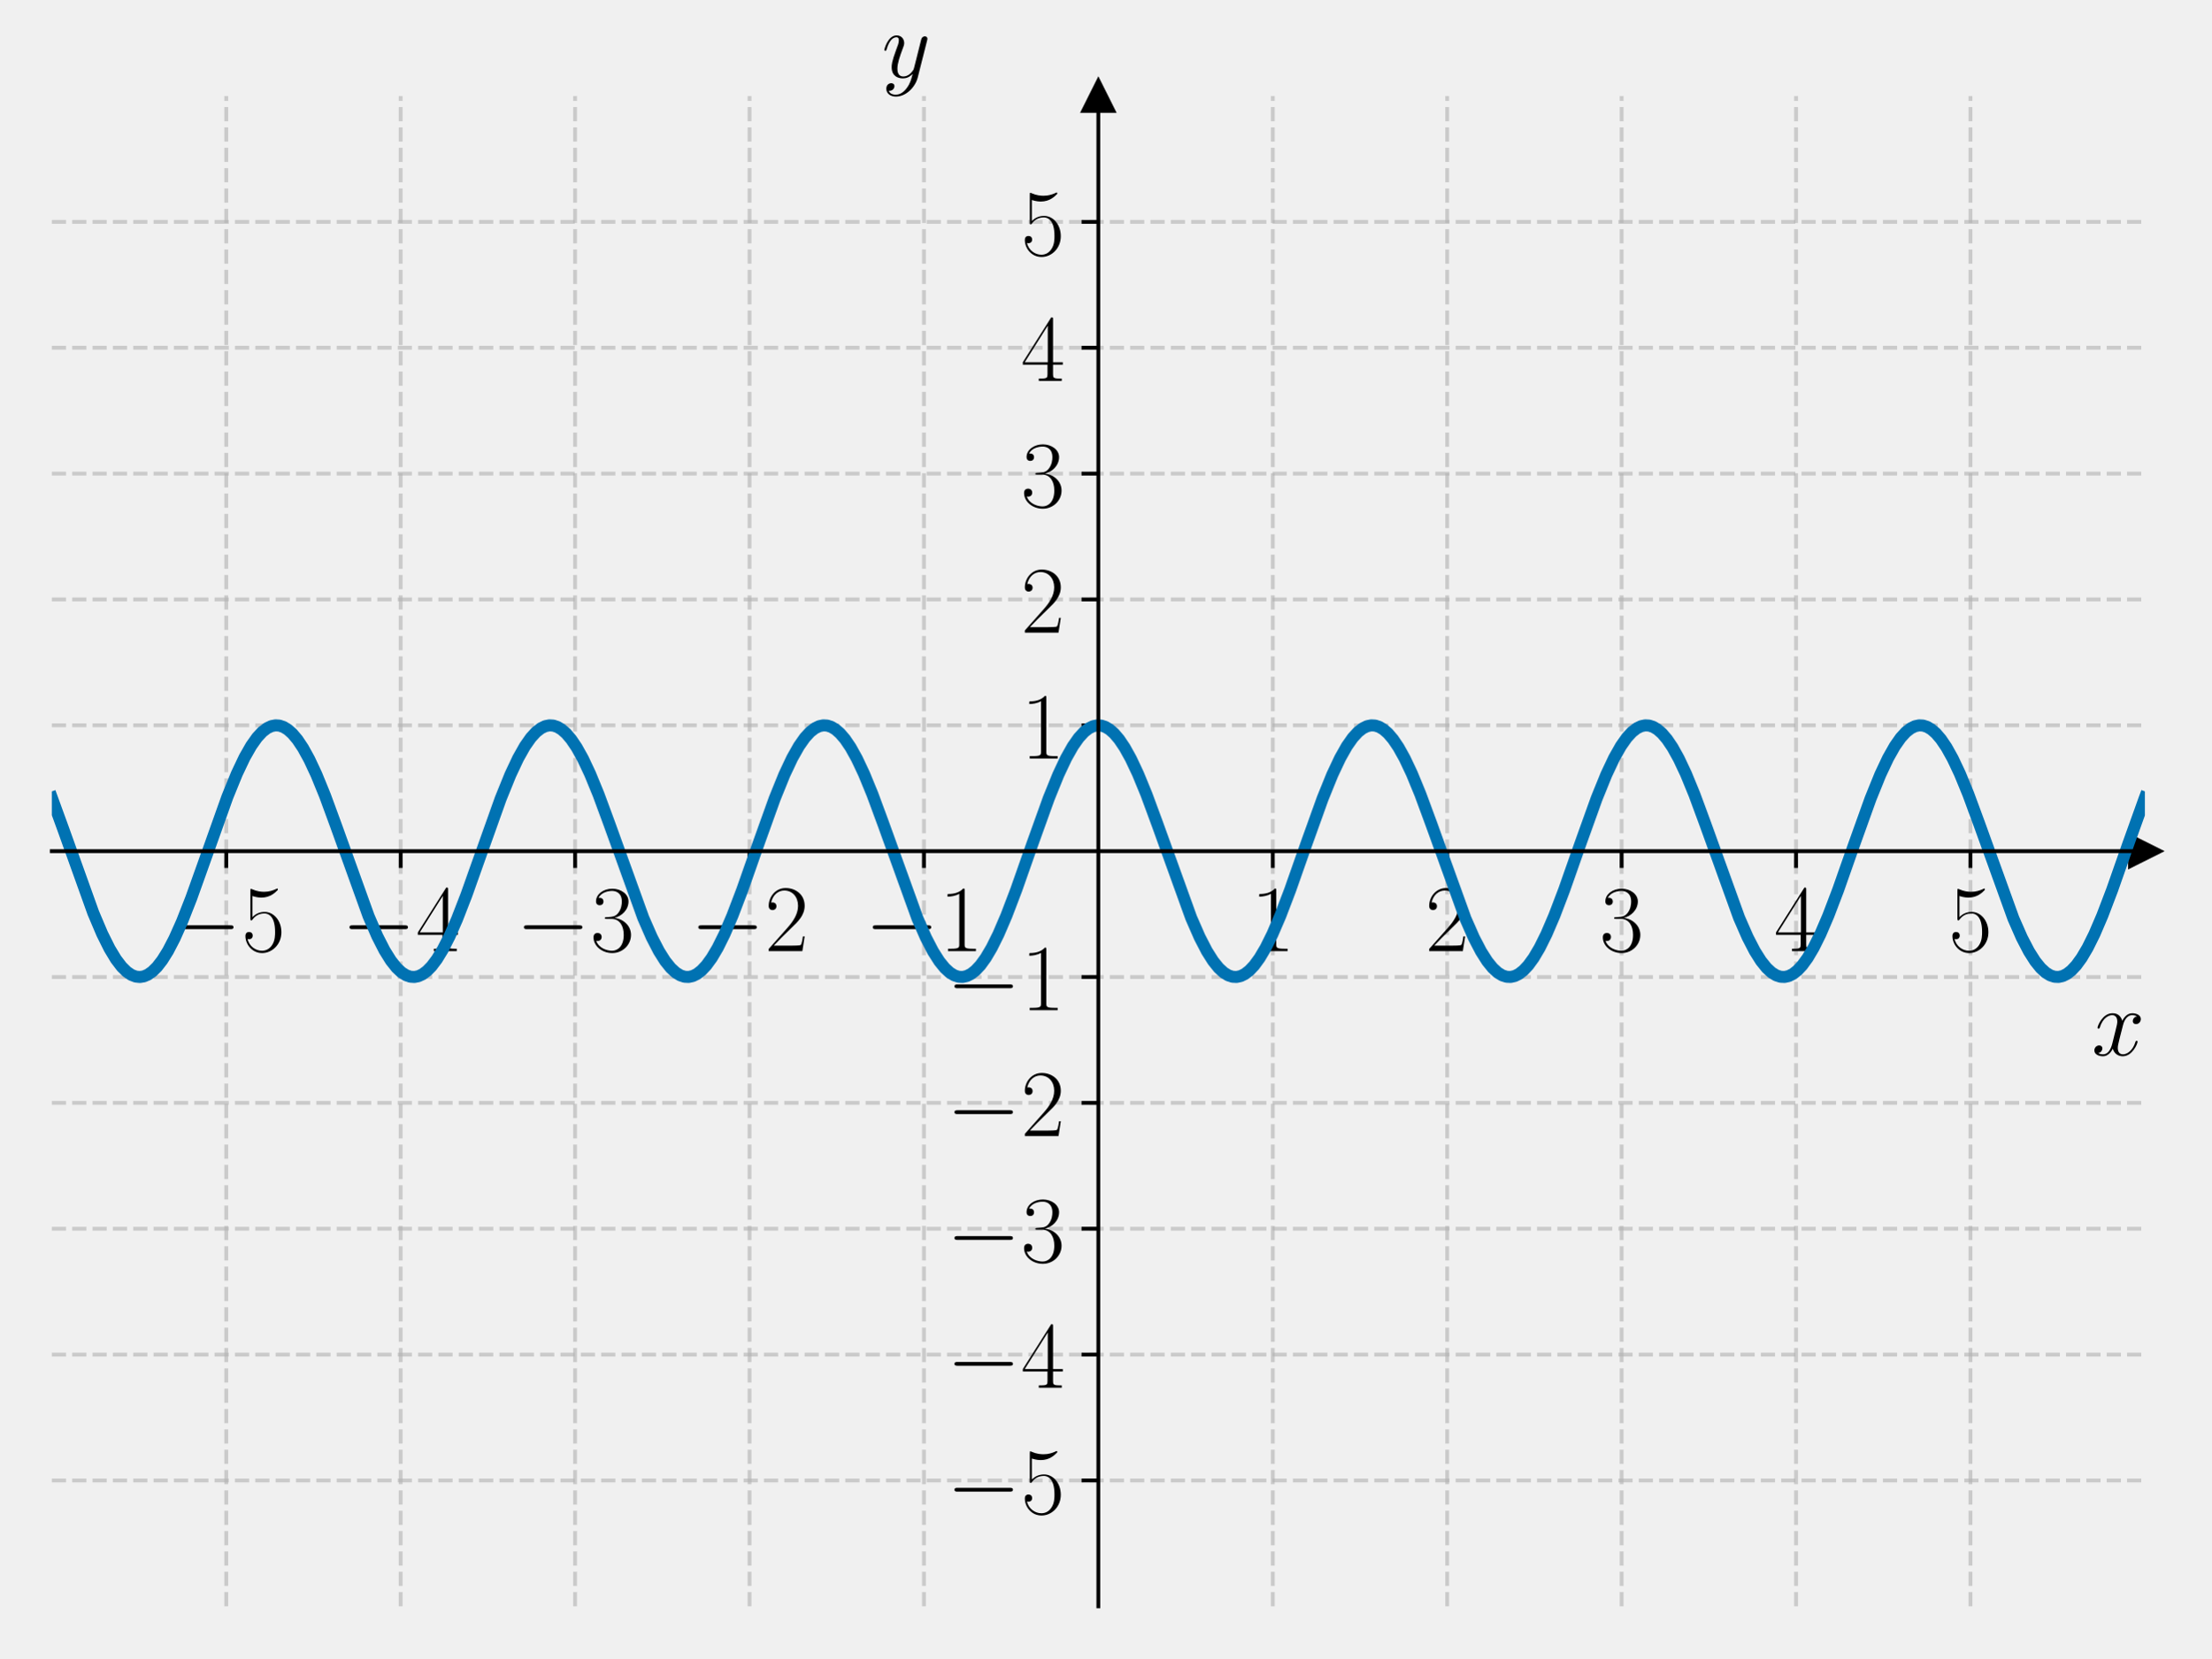
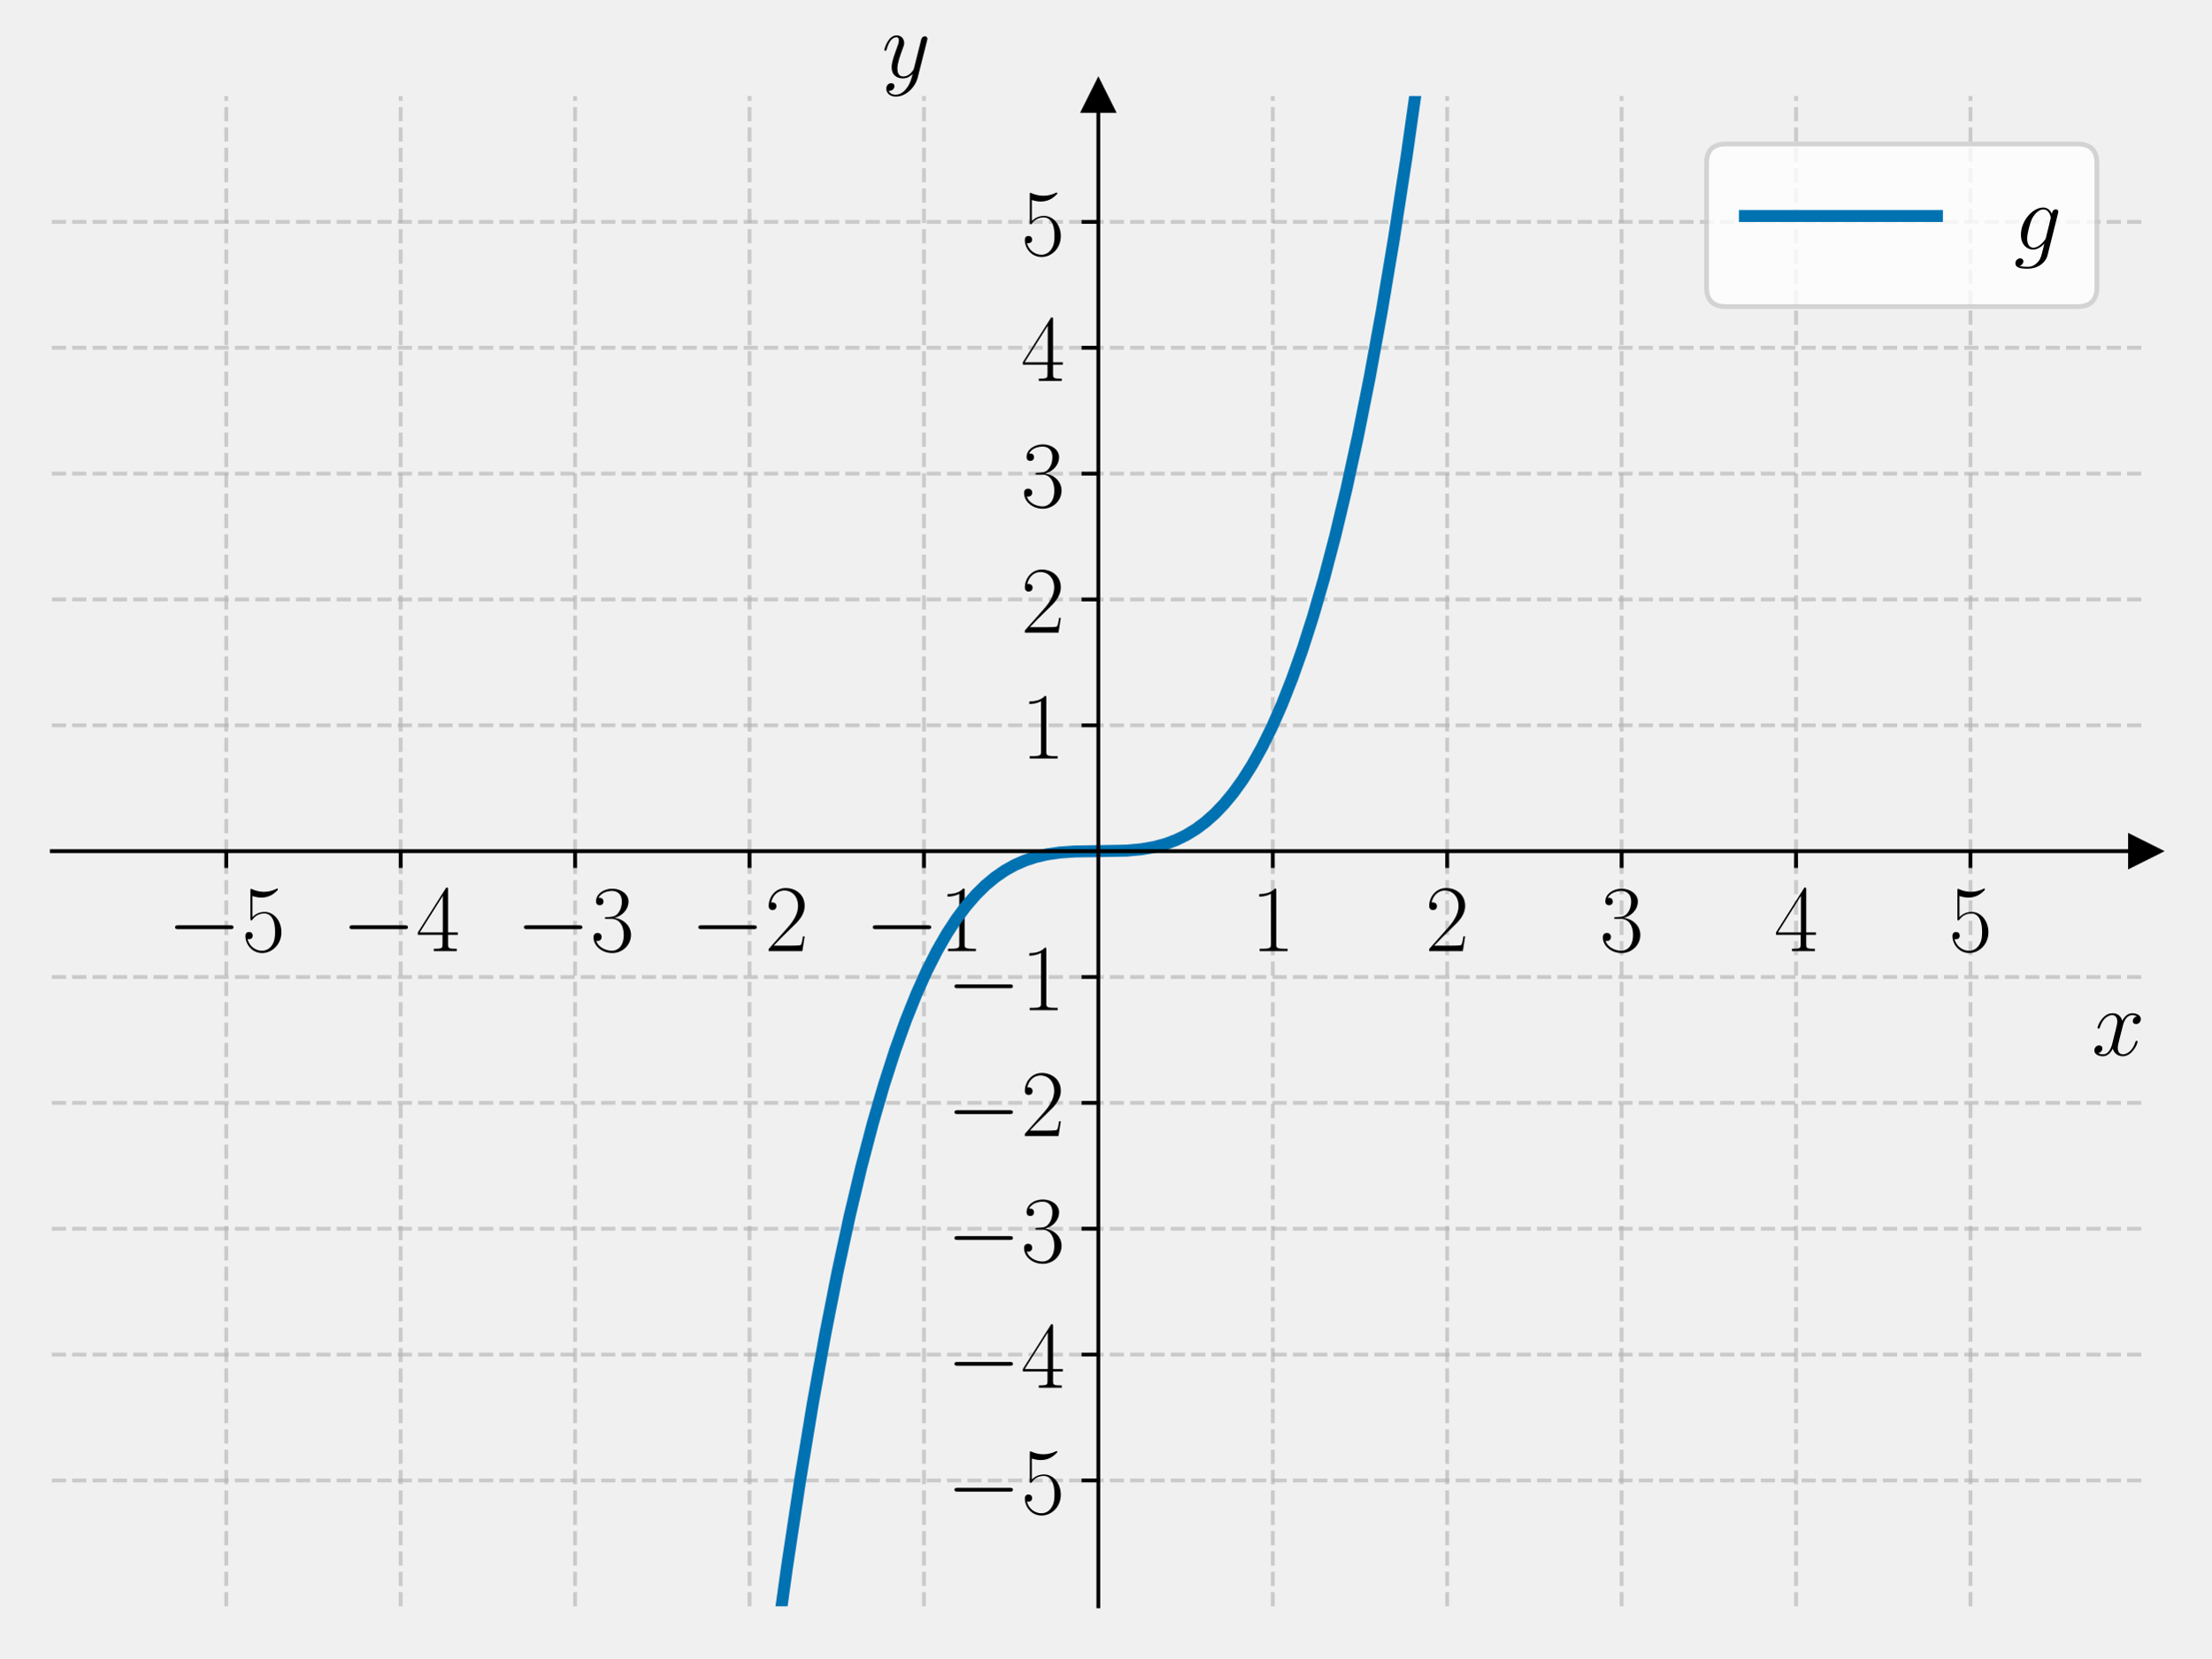
<svg xmlns="http://www.w3.org/2000/svg" xmlns:xlink="http://www.w3.org/1999/xlink" width="460.8pt" height="345.6pt" viewBox="0 0 460.8 345.6" version="1.1">
  <defs>
    <style type="text/css">*{stroke-linejoin: round; stroke-linecap: butt}</style>
  </defs>
  <g id="figure_1">
    <g id="patch_1">
      <path d="M 0 345.6  L 460.8 345.6  L 460.8 0  L 0 0  L 0 345.6  z " style="fill: none" />
    </g>
    <g id="axes_1">
      <g id="patch_2">
        <path d="M 10.8 334.8  L 447 334.8  L 447 20.016  L 10.8 20.016  L 10.8 334.8  z " style="fill: none" />
      </g>
      <g id="matplotlib.axis_1">
        <g id="xtick_1">
          <g id="line2d_1">
-             <path d="M 47.15 334.8  L 47.15 20.016  " clip-path="url(#p1a2ffb3a41)" style="fill: none; stroke-dasharray: 2.96,1.28; stroke-dashoffset: 0; stroke: #b0b0b0; stroke-opacity: 0.6; stroke-width: 0.8" />
+             <path d="M 47.15 334.8  L 47.15 20.016  " clip-path="url(#p8116395de9)" style="fill: none; stroke-dasharray: 2.96,1.28; stroke-dashoffset: 0; stroke: #b0b0b0; stroke-opacity: 0.6; stroke-width: 0.8" />
          </g>
          <g id="line2d_2">
            <defs>
-               <path id="m0e69da84b3" d="M 0 0  L 0 3.5  " style="stroke: #000000; stroke-width: 0.8" />
+               <path id="m12813f008f" d="M 0 0  L 0 3.5  " style="stroke: #000000; stroke-width: 0.8" />
            </defs>
            <g>
-               <use xlink:href="#m0e69da84b3" x="47.15" y="177.408" style="stroke: #000000; stroke-width: 0.8" />
+               <use xlink:href="#m12813f008f" x="47.15" y="177.408" style="stroke: #000000; stroke-width: 0.8" />
            </g>
          </g>
          <g id="text_1">
            <g transform="translate(34.83221 198.2452) scale(0.2 -0.2)">
              <defs>
                <path id="CMSY10-0" d="M 4218 1472  C 4326 1472 4442 1472 4442 1600  C 4442 1728 4326 1728 4218 1728  L 755 1728  C 646 1728 531 1728 531 1600  C 531 1472 646 1472 755 1472  L 4218 1472  z " transform="scale(0.015625)" />
                <path id="CMR17-35" d="M 730 3692  C 794 3666 1056 3584 1325 3584  C 1920 3584 2246 3911 2432 4100  C 2432 4157 2432 4192 2394 4192  C 2387 4192 2374 4192 2323 4163  C 2099 4058 1837 3973 1517 3973  C 1325 3973 1037 3999 723 4139  C 653 4171 640 4171 634 4171  C 602 4171 595 4164 595 4037  L 595 2203  C 595 2089 595 2057 659 2057  C 691 2057 704 2070 736 2114  C 941 2401 1222 2522 1542 2522  C 1766 2522 2246 2382 2246 1289  C 2246 1085 2246 715 2054 421  C 1894 159 1645 25 1370 25  C 947 25 518 320 403 814  C 429 807 480 795 506 795  C 589 795 749 840 749 1038  C 749 1210 627 1280 506 1280  C 358 1280 262 1190 262 1011  C 262 454 704 -128 1382 -128  C 2042 -128 2669 440 2669 1264  C 2669 2030 2170 2624 1549 2624  C 1222 2624 947 2503 730 2274  L 730 3692  z " transform="scale(0.015625)" />
              </defs>
              <use xlink:href="#CMSY10-0" transform="scale(0.996264)" />
              <use xlink:href="#CMR17-35" transform="translate(77.48747 0) scale(0.996264)" />
            </g>
          </g>
        </g>
        <g id="xtick_2">
          <g id="line2d_3">
-             <path d="M 83.5 334.8  L 83.5 20.016  " clip-path="url(#p1a2ffb3a41)" style="fill: none; stroke-dasharray: 2.96,1.28; stroke-dashoffset: 0; stroke: #b0b0b0; stroke-opacity: 0.6; stroke-width: 0.8" />
+             <path d="M 83.5 334.8  L 83.5 20.016  " clip-path="url(#p8116395de9)" style="fill: none; stroke-dasharray: 2.96,1.28; stroke-dashoffset: 0; stroke: #b0b0b0; stroke-opacity: 0.6; stroke-width: 0.8" />
          </g>
          <g id="line2d_4">
            <g>
-               <use xlink:href="#m0e69da84b3" x="83.5" y="177.408" style="stroke: #000000; stroke-width: 0.8" />
+               <use xlink:href="#m12813f008f" x="83.5" y="177.408" style="stroke: #000000; stroke-width: 0.8" />
            </g>
          </g>
          <g id="text_2">
            <g transform="translate(71.18221 198.2452) scale(0.2 -0.2)">
              <defs>
                <path id="CMR17-34" d="M 2150 4122  C 2150 4256 2144 4256 2029 4256  L 128 1254  L 128 1088  L 1779 1088  L 1779 457  C 1779 224 1766 160 1318 160  L 1197 160  L 1197 0  C 1402 0 1747 0 1965 0  C 2182 0 2528 0 2733 0  L 2733 160  L 2611 160  C 2163 160 2150 224 2150 457  L 2150 1088  L 2803 1088  L 2803 1254  L 2150 1254  L 2150 4122  z M 1798 3703  L 1798 1254  L 256 1254  L 1798 3703  z " transform="scale(0.015625)" />
              </defs>
              <use xlink:href="#CMSY10-0" transform="scale(0.996264)" />
              <use xlink:href="#CMR17-34" transform="translate(77.48747 0) scale(0.996264)" />
            </g>
          </g>
        </g>
        <g id="xtick_3">
          <g id="line2d_5">
-             <path d="M 119.85 334.8  L 119.85 20.016  " clip-path="url(#p1a2ffb3a41)" style="fill: none; stroke-dasharray: 2.96,1.28; stroke-dashoffset: 0; stroke: #b0b0b0; stroke-opacity: 0.6; stroke-width: 0.8" />
+             <path d="M 119.85 334.8  L 119.85 20.016  " clip-path="url(#p8116395de9)" style="fill: none; stroke-dasharray: 2.96,1.28; stroke-dashoffset: 0; stroke: #b0b0b0; stroke-opacity: 0.6; stroke-width: 0.8" />
          </g>
          <g id="line2d_6">
            <g>
-               <use xlink:href="#m0e69da84b3" x="119.85" y="177.408" style="stroke: #000000; stroke-width: 0.8" />
+               <use xlink:href="#m12813f008f" x="119.85" y="177.408" style="stroke: #000000; stroke-width: 0.8" />
            </g>
          </g>
          <g id="text_3">
            <g transform="translate(107.5322 198.2452) scale(0.2 -0.2)">
              <defs>
                <path id="CMR17-33" d="M 1414 2157  C 1984 2157 2234 1662 2234 1090  C 2234 320 1824 25 1453 25  C 1114 25 563 194 390 693  C 422 680 454 680 486 680  C 640 680 755 782 755 948  C 755 1133 614 1216 486 1216  C 378 1216 211 1165 211 926  C 211 335 787 -128 1466 -128  C 2176 -128 2720 430 2720 1085  C 2720 1707 2208 2157 1600 2227  C 2086 2328 2554 2756 2554 3329  C 2554 3820 2048 4179 1472 4179  C 890 4179 378 3829 378 3329  C 378 3110 544 3072 627 3072  C 762 3072 877 3155 877 3321  C 877 3486 762 3569 627 3569  C 602 3569 570 3569 544 3557  C 730 3959 1235 4032 1459 4032  C 1683 4032 2106 3925 2106 3320  C 2106 3143 2080 2828 1862 2550  C 1670 2304 1453 2304 1242 2284  C 1210 2284 1062 2269 1037 2269  C 992 2263 966 2257 966 2208  C 966 2163 973 2157 1101 2157  L 1414 2157  z " transform="scale(0.015625)" />
              </defs>
              <use xlink:href="#CMSY10-0" transform="scale(0.996264)" />
              <use xlink:href="#CMR17-33" transform="translate(77.48747 0) scale(0.996264)" />
            </g>
          </g>
        </g>
        <g id="xtick_4">
          <g id="line2d_7">
-             <path d="M 156.2 334.8  L 156.2 20.016  " clip-path="url(#p1a2ffb3a41)" style="fill: none; stroke-dasharray: 2.96,1.28; stroke-dashoffset: 0; stroke: #b0b0b0; stroke-opacity: 0.6; stroke-width: 0.8" />
+             <path d="M 156.2 334.8  L 156.2 20.016  " clip-path="url(#p8116395de9)" style="fill: none; stroke-dasharray: 2.96,1.28; stroke-dashoffset: 0; stroke: #b0b0b0; stroke-opacity: 0.6; stroke-width: 0.8" />
          </g>
          <g id="line2d_8">
            <g>
-               <use xlink:href="#m0e69da84b3" x="156.2" y="177.408" style="stroke: #000000; stroke-width: 0.8" />
+               <use xlink:href="#m12813f008f" x="156.2" y="177.408" style="stroke: #000000; stroke-width: 0.8" />
            </g>
          </g>
          <g id="text_4">
            <g transform="translate(143.8822 198.2452) scale(0.2 -0.2)">
              <defs>
                <path id="CMR17-32" d="M 2669 989  L 2554 989  C 2490 536 2438 459 2413 420  C 2381 369 1920 369 1830 369  L 602 369  C 832 619 1280 1072 1824 1597  C 2214 1967 2669 2402 2669 3035  C 2669 3790 2067 4224 1395 4224  C 691 4224 262 3604 262 3030  C 262 2780 448 2748 525 2748  C 589 2748 781 2787 781 3010  C 781 3207 614 3264 525 3264  C 486 3264 448 3258 422 3245  C 544 3790 915 4058 1306 4058  C 1862 4058 2227 3617 2227 3035  C 2227 2479 1901 2000 1536 1584  L 262 146  L 262 0  L 2515 0  L 2669 989  z " transform="scale(0.015625)" />
              </defs>
              <use xlink:href="#CMSY10-0" transform="scale(0.996264)" />
              <use xlink:href="#CMR17-32" transform="translate(77.48747 0) scale(0.996264)" />
            </g>
          </g>
        </g>
        <g id="xtick_5">
          <g id="line2d_9">
-             <path d="M 192.55 334.8  L 192.55 20.016  " clip-path="url(#p1a2ffb3a41)" style="fill: none; stroke-dasharray: 2.96,1.28; stroke-dashoffset: 0; stroke: #b0b0b0; stroke-opacity: 0.6; stroke-width: 0.8" />
+             <path d="M 192.55 334.8  L 192.55 20.016  " clip-path="url(#p8116395de9)" style="fill: none; stroke-dasharray: 2.96,1.28; stroke-dashoffset: 0; stroke: #b0b0b0; stroke-opacity: 0.6; stroke-width: 0.8" />
          </g>
          <g id="line2d_10">
            <g>
-               <use xlink:href="#m0e69da84b3" x="192.55" y="177.408" style="stroke: #000000; stroke-width: 0.8" />
+               <use xlink:href="#m12813f008f" x="192.55" y="177.408" style="stroke: #000000; stroke-width: 0.8" />
            </g>
          </g>
          <g id="text_5">
            <g transform="translate(180.2322 198.2452) scale(0.2 -0.2)">
              <defs>
                <path id="CMR17-31" d="M 1702 4058  C 1702 4192 1696 4192 1606 4192  C 1357 3916 979 3827 621 3827  C 602 3827 570 3827 563 3808  C 557 3795 557 3782 557 3648  C 755 3648 1088 3686 1344 3839  L 1344 461  C 1344 236 1331 160 781 160  L 589 160  L 589 0  C 896 0 1216 0 1523 0  C 1830 0 2150 0 2458 0  L 2458 160  L 2266 160  C 1715 160 1702 230 1702 458  L 1702 4058  z " transform="scale(0.015625)" />
              </defs>
              <use xlink:href="#CMSY10-0" transform="scale(0.996264)" />
              <use xlink:href="#CMR17-31" transform="translate(77.48747 0) scale(0.996264)" />
            </g>
          </g>
        </g>
        <g id="xtick_6">
          <g id="line2d_11">
-             <path d="M 265.25 334.8  L 265.25 20.016  " clip-path="url(#p1a2ffb3a41)" style="fill: none; stroke-dasharray: 2.96,1.28; stroke-dashoffset: 0; stroke: #b0b0b0; stroke-opacity: 0.6; stroke-width: 0.8" />
+             <path d="M 265.25 334.8  L 265.25 20.016  " clip-path="url(#p8116395de9)" style="fill: none; stroke-dasharray: 2.96,1.28; stroke-dashoffset: 0; stroke: #b0b0b0; stroke-opacity: 0.6; stroke-width: 0.8" />
          </g>
          <g id="line2d_12">
            <g>
-               <use xlink:href="#m0e69da84b3" x="265.25" y="177.408" style="stroke: #000000; stroke-width: 0.8" />
+               <use xlink:href="#m12813f008f" x="265.25" y="177.408" style="stroke: #000000; stroke-width: 0.8" />
            </g>
          </g>
          <g id="text_6">
            <g transform="translate(260.681 198.2452) scale(0.2 -0.2)">
              <use xlink:href="#CMR17-31" transform="scale(0.996264)" />
            </g>
          </g>
        </g>
        <g id="xtick_7">
          <g id="line2d_13">
-             <path d="M 301.6 334.8  L 301.6 20.016  " clip-path="url(#p1a2ffb3a41)" style="fill: none; stroke-dasharray: 2.96,1.28; stroke-dashoffset: 0; stroke: #b0b0b0; stroke-opacity: 0.6; stroke-width: 0.8" />
+             <path d="M 301.6 334.8  L 301.6 20.016  " clip-path="url(#p8116395de9)" style="fill: none; stroke-dasharray: 2.96,1.28; stroke-dashoffset: 0; stroke: #b0b0b0; stroke-opacity: 0.6; stroke-width: 0.8" />
          </g>
          <g id="line2d_14">
            <g>
-               <use xlink:href="#m0e69da84b3" x="301.6" y="177.408" style="stroke: #000000; stroke-width: 0.8" />
+               <use xlink:href="#m12813f008f" x="301.6" y="177.408" style="stroke: #000000; stroke-width: 0.8" />
            </g>
          </g>
          <g id="text_7">
            <g transform="translate(297.031 198.2452) scale(0.2 -0.2)">
              <use xlink:href="#CMR17-32" transform="scale(0.996264)" />
            </g>
          </g>
        </g>
        <g id="xtick_8">
          <g id="line2d_15">
-             <path d="M 337.95 334.8  L 337.95 20.016  " clip-path="url(#p1a2ffb3a41)" style="fill: none; stroke-dasharray: 2.96,1.28; stroke-dashoffset: 0; stroke: #b0b0b0; stroke-opacity: 0.6; stroke-width: 0.8" />
+             <path d="M 337.95 334.8  L 337.95 20.016  " clip-path="url(#p8116395de9)" style="fill: none; stroke-dasharray: 2.96,1.28; stroke-dashoffset: 0; stroke: #b0b0b0; stroke-opacity: 0.6; stroke-width: 0.8" />
          </g>
          <g id="line2d_16">
            <g>
-               <use xlink:href="#m0e69da84b3" x="337.95" y="177.408" style="stroke: #000000; stroke-width: 0.8" />
+               <use xlink:href="#m12813f008f" x="337.95" y="177.408" style="stroke: #000000; stroke-width: 0.8" />
            </g>
          </g>
          <g id="text_8">
            <g transform="translate(333.381 198.2452) scale(0.2 -0.2)">
              <use xlink:href="#CMR17-33" transform="scale(0.996264)" />
            </g>
          </g>
        </g>
        <g id="xtick_9">
          <g id="line2d_17">
-             <path d="M 374.3 334.8  L 374.3 20.016  " clip-path="url(#p1a2ffb3a41)" style="fill: none; stroke-dasharray: 2.96,1.28; stroke-dashoffset: 0; stroke: #b0b0b0; stroke-opacity: 0.6; stroke-width: 0.8" />
+             <path d="M 374.3 334.8  L 374.3 20.016  " clip-path="url(#p8116395de9)" style="fill: none; stroke-dasharray: 2.96,1.28; stroke-dashoffset: 0; stroke: #b0b0b0; stroke-opacity: 0.6; stroke-width: 0.8" />
          </g>
          <g id="line2d_18">
            <g>
-               <use xlink:href="#m0e69da84b3" x="374.3" y="177.408" style="stroke: #000000; stroke-width: 0.8" />
+               <use xlink:href="#m12813f008f" x="374.3" y="177.408" style="stroke: #000000; stroke-width: 0.8" />
            </g>
          </g>
          <g id="text_9">
            <g transform="translate(369.731 198.2452) scale(0.2 -0.2)">
              <use xlink:href="#CMR17-34" transform="scale(0.996264)" />
            </g>
          </g>
        </g>
        <g id="xtick_10">
          <g id="line2d_19">
-             <path d="M 410.65 334.8  L 410.65 20.016  " clip-path="url(#p1a2ffb3a41)" style="fill: none; stroke-dasharray: 2.96,1.28; stroke-dashoffset: 0; stroke: #b0b0b0; stroke-opacity: 0.6; stroke-width: 0.8" />
+             <path d="M 410.65 334.8  L 410.65 20.016  " clip-path="url(#p8116395de9)" style="fill: none; stroke-dasharray: 2.96,1.28; stroke-dashoffset: 0; stroke: #b0b0b0; stroke-opacity: 0.6; stroke-width: 0.8" />
          </g>
          <g id="line2d_20">
            <g>
-               <use xlink:href="#m0e69da84b3" x="410.65" y="177.408" style="stroke: #000000; stroke-width: 0.8" />
+               <use xlink:href="#m12813f008f" x="410.65" y="177.408" style="stroke: #000000; stroke-width: 0.8" />
            </g>
          </g>
          <g id="text_10">
            <g transform="translate(406.081 198.2452) scale(0.2 -0.2)">
              <use xlink:href="#CMR17-35" transform="scale(0.996264)" />
            </g>
          </g>
        </g>
        <g id="text_11">
          <g transform="translate(435.9132 219.9578) scale(0.2 -0.2)">
            <defs>
              <path id="CMMI12-78" d="M 3034 2606  C 2829 2567 2752 2414 2752 2293  C 2752 2139 2874 2088 2963 2088  C 3155 2088 3290 2254 3290 2427  C 3290 2695 2982 2816 2714 2816  C 2323 2816 2106 2433 2048 2312  C 1901 2816 1504 2816 1389 2816  C 736 2816 390 1980 390 1839  C 390 1814 416 1782 461 1782  C 512 1782 525 1820 538 1846  C 755 2555 1184 2689 1370 2689  C 1658 2689 1715 2420 1715 2267  C 1715 2127 1677 1980 1600 1673  L 1382 798  C 1286 415 1101 64 762 64  C 730 64 570 64 435 147  C 666 192 717 383 717 460  C 717 588 621 664 499 664  C 346 664 179 530 179 326  C 179 57 480 -64 755 -64  C 1062 -64 1280 179 1414 441  C 1517 64 1837 -64 2074 -64  C 2726 -64 3072 773 3072 913  C 3072 945 3046 971 3008 971  C 2950 971 2944 939 2925 888  C 2752 326 2381 64 2093 64  C 1869 64 1747 230 1747 492  C 1747 632 1773 734 1875 1156  L 2099 2024  C 2195 2408 2413 2689 2707 2689  C 2720 2689 2899 2689 3034 2606  z " transform="scale(0.015625)" />
            </defs>
            <use xlink:href="#CMMI12-78" transform="scale(0.996264)" />
          </g>
        </g>
      </g>
      <g id="matplotlib.axis_2">
        <g id="ytick_1">
          <g id="line2d_21">
-             <path d="M 10.8 308.568  L 447 308.568  " clip-path="url(#p1a2ffb3a41)" style="fill: none; stroke-dasharray: 2.96,1.28; stroke-dashoffset: 0; stroke: #b0b0b0; stroke-opacity: 0.6; stroke-width: 0.8" />
+             <path d="M 10.8 308.568  L 447 308.568  " clip-path="url(#p8116395de9)" style="fill: none; stroke-dasharray: 2.96,1.28; stroke-dashoffset: 0; stroke: #b0b0b0; stroke-opacity: 0.6; stroke-width: 0.8" />
          </g>
          <g id="line2d_22">
            <defs>
-               <path id="m17f3d3c9ad" d="M 0 0  L -3.5 0  " style="stroke: #000000; stroke-width: 0.8" />
+               <path id="m43adb50897" d="M 0 0  L -3.5 0  " style="stroke: #000000; stroke-width: 0.8" />
            </defs>
            <g>
-               <use xlink:href="#m17f3d3c9ad" x="228.9" y="308.568" style="stroke: #000000; stroke-width: 0.8" />
+               <use xlink:href="#m43adb50897" x="228.9" y="308.568" style="stroke: #000000; stroke-width: 0.8" />
            </g>
          </g>
          <g id="text_12">
            <g transform="translate(197.2644 315.4865) scale(0.2 -0.2)">
              <use xlink:href="#CMSY10-0" transform="scale(0.996264)" />
              <use xlink:href="#CMR17-35" transform="translate(77.48747 0) scale(0.996264)" />
            </g>
          </g>
        </g>
        <g id="ytick_2">
          <g id="line2d_23">
-             <path d="M 10.8 282.336  L 447 282.336  " clip-path="url(#p1a2ffb3a41)" style="fill: none; stroke-dasharray: 2.96,1.28; stroke-dashoffset: 0; stroke: #b0b0b0; stroke-opacity: 0.6; stroke-width: 0.8" />
+             <path d="M 10.8 282.336  L 447 282.336  " clip-path="url(#p8116395de9)" style="fill: none; stroke-dasharray: 2.96,1.28; stroke-dashoffset: 0; stroke: #b0b0b0; stroke-opacity: 0.6; stroke-width: 0.8" />
          </g>
          <g id="line2d_24">
            <g>
-               <use xlink:href="#m17f3d3c9ad" x="228.9" y="282.336" style="stroke: #000000; stroke-width: 0.8" />
+               <use xlink:href="#m43adb50897" x="228.9" y="282.336" style="stroke: #000000; stroke-width: 0.8" />
            </g>
          </g>
          <g id="text_13">
            <g transform="translate(197.2644 289.2546) scale(0.2 -0.2)">
              <use xlink:href="#CMSY10-0" transform="scale(0.996264)" />
              <use xlink:href="#CMR17-34" transform="translate(77.48747 0) scale(0.996264)" />
            </g>
          </g>
        </g>
        <g id="ytick_3">
          <g id="line2d_25">
-             <path d="M 10.8 256.104  L 447 256.104  " clip-path="url(#p1a2ffb3a41)" style="fill: none; stroke-dasharray: 2.96,1.28; stroke-dashoffset: 0; stroke: #b0b0b0; stroke-opacity: 0.6; stroke-width: 0.8" />
+             <path d="M 10.8 256.104  L 447 256.104  " clip-path="url(#p8116395de9)" style="fill: none; stroke-dasharray: 2.96,1.28; stroke-dashoffset: 0; stroke: #b0b0b0; stroke-opacity: 0.6; stroke-width: 0.8" />
          </g>
          <g id="line2d_26">
            <g>
-               <use xlink:href="#m17f3d3c9ad" x="228.9" y="256.104" style="stroke: #000000; stroke-width: 0.8" />
+               <use xlink:href="#m43adb50897" x="228.9" y="256.104" style="stroke: #000000; stroke-width: 0.8" />
            </g>
          </g>
          <g id="text_14">
            <g transform="translate(197.2644 263.0226) scale(0.2 -0.2)">
              <use xlink:href="#CMSY10-0" transform="scale(0.996264)" />
              <use xlink:href="#CMR17-33" transform="translate(77.48747 0) scale(0.996264)" />
            </g>
          </g>
        </g>
        <g id="ytick_4">
          <g id="line2d_27">
-             <path d="M 10.8 229.872  L 447 229.872  " clip-path="url(#p1a2ffb3a41)" style="fill: none; stroke-dasharray: 2.96,1.28; stroke-dashoffset: 0; stroke: #b0b0b0; stroke-opacity: 0.6; stroke-width: 0.8" />
+             <path d="M 10.8 229.872  L 447 229.872  " clip-path="url(#p8116395de9)" style="fill: none; stroke-dasharray: 2.96,1.28; stroke-dashoffset: 0; stroke: #b0b0b0; stroke-opacity: 0.6; stroke-width: 0.8" />
          </g>
          <g id="line2d_28">
            <g>
-               <use xlink:href="#m17f3d3c9ad" x="228.9" y="229.872" style="stroke: #000000; stroke-width: 0.8" />
+               <use xlink:href="#m43adb50897" x="228.9" y="229.872" style="stroke: #000000; stroke-width: 0.8" />
            </g>
          </g>
          <g id="text_15">
            <g transform="translate(197.2644 236.7906) scale(0.2 -0.2)">
              <use xlink:href="#CMSY10-0" transform="scale(0.996264)" />
              <use xlink:href="#CMR17-32" transform="translate(77.48747 0) scale(0.996264)" />
            </g>
          </g>
        </g>
        <g id="ytick_5">
          <g id="line2d_29">
-             <path d="M 10.8 203.64  L 447 203.64  " clip-path="url(#p1a2ffb3a41)" style="fill: none; stroke-dasharray: 2.96,1.28; stroke-dashoffset: 0; stroke: #b0b0b0; stroke-opacity: 0.6; stroke-width: 0.8" />
+             <path d="M 10.8 203.64  L 447 203.64  " clip-path="url(#p8116395de9)" style="fill: none; stroke-dasharray: 2.96,1.28; stroke-dashoffset: 0; stroke: #b0b0b0; stroke-opacity: 0.6; stroke-width: 0.8" />
          </g>
          <g id="line2d_30">
            <g>
-               <use xlink:href="#m17f3d3c9ad" x="228.9" y="203.64" style="stroke: #000000; stroke-width: 0.8" />
+               <use xlink:href="#m43adb50897" x="228.9" y="203.64" style="stroke: #000000; stroke-width: 0.8" />
            </g>
          </g>
          <g id="text_16">
            <g transform="translate(197.2644 210.5586) scale(0.2 -0.2)">
              <use xlink:href="#CMSY10-0" transform="scale(0.996264)" />
              <use xlink:href="#CMR17-31" transform="translate(77.48747 0) scale(0.996264)" />
            </g>
          </g>
        </g>
        <g id="ytick_6">
          <g id="line2d_31">
-             <path d="M 10.8 151.176  L 447 151.176  " clip-path="url(#p1a2ffb3a41)" style="fill: none; stroke-dasharray: 2.96,1.28; stroke-dashoffset: 0; stroke: #b0b0b0; stroke-opacity: 0.6; stroke-width: 0.8" />
+             <path d="M 10.8 151.176  L 447 151.176  " clip-path="url(#p8116395de9)" style="fill: none; stroke-dasharray: 2.96,1.28; stroke-dashoffset: 0; stroke: #b0b0b0; stroke-opacity: 0.6; stroke-width: 0.8" />
          </g>
          <g id="line2d_32">
            <g>
-               <use xlink:href="#m17f3d3c9ad" x="228.9" y="151.176" style="stroke: #000000; stroke-width: 0.8" />
+               <use xlink:href="#m43adb50897" x="228.9" y="151.176" style="stroke: #000000; stroke-width: 0.8" />
            </g>
          </g>
          <g id="text_17">
            <g transform="translate(212.7619 158.0947) scale(0.2 -0.2)">
              <use xlink:href="#CMR17-31" transform="scale(0.996264)" />
            </g>
          </g>
        </g>
        <g id="ytick_7">
          <g id="line2d_33">
-             <path d="M 10.8 124.944  L 447 124.944  " clip-path="url(#p1a2ffb3a41)" style="fill: none; stroke-dasharray: 2.96,1.28; stroke-dashoffset: 0; stroke: #b0b0b0; stroke-opacity: 0.6; stroke-width: 0.8" />
+             <path d="M 10.8 124.944  L 447 124.944  " clip-path="url(#p8116395de9)" style="fill: none; stroke-dasharray: 2.96,1.28; stroke-dashoffset: 0; stroke: #b0b0b0; stroke-opacity: 0.6; stroke-width: 0.8" />
          </g>
          <g id="line2d_34">
            <g>
-               <use xlink:href="#m17f3d3c9ad" x="228.9" y="124.944" style="stroke: #000000; stroke-width: 0.8" />
+               <use xlink:href="#m43adb50897" x="228.9" y="124.944" style="stroke: #000000; stroke-width: 0.8" />
            </g>
          </g>
          <g id="text_18">
            <g transform="translate(212.7619 131.8627) scale(0.2 -0.2)">
              <use xlink:href="#CMR17-32" transform="scale(0.996264)" />
            </g>
          </g>
        </g>
        <g id="ytick_8">
          <g id="line2d_35">
-             <path d="M 10.8 98.712  L 447 98.712  " clip-path="url(#p1a2ffb3a41)" style="fill: none; stroke-dasharray: 2.96,1.28; stroke-dashoffset: 0; stroke: #b0b0b0; stroke-opacity: 0.6; stroke-width: 0.8" />
+             <path d="M 10.8 98.712  L 447 98.712  " clip-path="url(#p8116395de9)" style="fill: none; stroke-dasharray: 2.96,1.28; stroke-dashoffset: 0; stroke: #b0b0b0; stroke-opacity: 0.6; stroke-width: 0.8" />
          </g>
          <g id="line2d_36">
            <g>
-               <use xlink:href="#m17f3d3c9ad" x="228.9" y="98.712" style="stroke: #000000; stroke-width: 0.8" />
+               <use xlink:href="#m43adb50897" x="228.9" y="98.712" style="stroke: #000000; stroke-width: 0.8" />
            </g>
          </g>
          <g id="text_19">
            <g transform="translate(212.7619 105.6307) scale(0.2 -0.2)">
              <use xlink:href="#CMR17-33" transform="scale(0.996264)" />
            </g>
          </g>
        </g>
        <g id="ytick_9">
          <g id="line2d_37">
-             <path d="M 10.8 72.48  L 447 72.48  " clip-path="url(#p1a2ffb3a41)" style="fill: none; stroke-dasharray: 2.96,1.28; stroke-dashoffset: 0; stroke: #b0b0b0; stroke-opacity: 0.6; stroke-width: 0.8" />
+             <path d="M 10.8 72.48  L 447 72.48  " clip-path="url(#p8116395de9)" style="fill: none; stroke-dasharray: 2.96,1.28; stroke-dashoffset: 0; stroke: #b0b0b0; stroke-opacity: 0.6; stroke-width: 0.8" />
          </g>
          <g id="line2d_38">
            <g>
-               <use xlink:href="#m17f3d3c9ad" x="228.9" y="72.48" style="stroke: #000000; stroke-width: 0.8" />
+               <use xlink:href="#m43adb50897" x="228.9" y="72.48" style="stroke: #000000; stroke-width: 0.8" />
            </g>
          </g>
          <g id="text_20">
            <g transform="translate(212.7619 79.39876) scale(0.2 -0.2)">
              <use xlink:href="#CMR17-34" transform="scale(0.996264)" />
            </g>
          </g>
        </g>
        <g id="ytick_10">
          <g id="line2d_39">
-             <path d="M 10.8 46.248  L 447 46.248  " clip-path="url(#p1a2ffb3a41)" style="fill: none; stroke-dasharray: 2.96,1.28; stroke-dashoffset: 0; stroke: #b0b0b0; stroke-opacity: 0.6; stroke-width: 0.8" />
+             <path d="M 10.8 46.248  L 447 46.248  " clip-path="url(#p8116395de9)" style="fill: none; stroke-dasharray: 2.96,1.28; stroke-dashoffset: 0; stroke: #b0b0b0; stroke-opacity: 0.6; stroke-width: 0.8" />
          </g>
          <g id="line2d_40">
            <g>
-               <use xlink:href="#m17f3d3c9ad" x="228.9" y="46.248" style="stroke: #000000; stroke-width: 0.8" />
+               <use xlink:href="#m43adb50897" x="228.9" y="46.248" style="stroke: #000000; stroke-width: 0.8" />
            </g>
          </g>
          <g id="text_21">
            <g transform="translate(212.7619 53.16679) scale(0.2 -0.2)">
              <use xlink:href="#CMR17-35" transform="scale(0.996264)" />
            </g>
          </g>
        </g>
        <g id="text_22">
          <g transform="translate(183.7516 16.14068) scale(0.2 -0.2)">
            <defs>
              <path id="CMMI12-79" d="M 1683 -700  C 1510 -939 1261 -1152 947 -1152  C 870 -1152 563 -1152 467 -889  C 486 -895 518 -895 531 -895  C 723 -895 851 -729 851 -582  C 851 -435 730 -384 634 -384  C 531 -384 307 -458 307 -759  C 307 -1071 582 -1286 947 -1286  C 1587 -1286 2234 -700 2413 6  L 3040 2485  C 3046 2517 3059 2556 3059 2594  C 3059 2689 2982 2753 2886 2753  C 2829 2753 2694 2727 2643 2535  L 2170 658  C 2138 543 2138 530 2086 460  C 1958 281 1747 64 1440 64  C 1082 64 1050 415 1050 588  C 1050 952 1222 1443 1395 1903  C 1466 2088 1504 2178 1504 2305  C 1504 2574 1312 2816 998 2816  C 410 2816 173 1890 173 1839  C 173 1814 198 1782 243 1782  C 301 1782 307 1807 333 1897  C 486 2433 730 2689 979 2689  C 1037 2689 1146 2689 1146 2478  C 1146 2312 1075 2127 979 1884  C 666 1047 666 837 666 683  C 666 77 1101 -64 1421 -64  C 1606 -64 1837 -6 2061 230  L 2067 224  C 1971 -147 1907 -392 1683 -700  z " transform="scale(0.015625)" />
            </defs>
            <use xlink:href="#CMMI12-79" transform="scale(0.996264)" />
          </g>
        </g>
      </g>
      <g id="line2d_41">
        <defs>
-           <path id="mda29581c97" d="M 3 0  L -3 -3  L -3 3  z " style="stroke: #000000; stroke-linejoin: miter" />
+           <path id="m76ffddbd70" d="M 3 0  L -3 -3  L -3 3  z " style="stroke: #000000; stroke-linejoin: miter" />
        </defs>
        <g>
-           <use xlink:href="#mda29581c97" x="447" y="177.408" style="stroke: #000000; stroke-linejoin: miter" />
+           <use xlink:href="#m76ffddbd70" x="447" y="177.408" style="stroke: #000000; stroke-linejoin: miter" />
        </g>
      </g>
      <g id="line2d_42">
        <defs>
-           <path id="m28bc4ab4d9" d="M 0 -3  L -3 3  L 3 3  z " style="stroke: #000000; stroke-linejoin: miter" />
+           <path id="mf99a3a5a88" d="M 0 -3  L -3 3  L 3 3  z " style="stroke: #000000; stroke-linejoin: miter" />
        </defs>
        <g>
-           <use xlink:href="#m28bc4ab4d9" x="228.9" y="20.016" style="stroke: #000000; stroke-linejoin: miter" />
+           <use xlink:href="#mf99a3a5a88" x="228.9" y="20.016" style="stroke: #000000; stroke-linejoin: miter" />
        </g>
      </g>
      <g id="line2d_43">
-         <path d="M 10.8 166.281  L 13.196 172.857  L 19.427 190.242  L 21.29 194.632  L 22.835 197.73  L 24.166 199.934  L 25.364 201.505  L 26.429 202.552  L 27.387 203.2  L 28.293 203.548  L 29.145 203.639  L 29.97 203.507  L 30.822 203.146  L 31.727 202.514  L 32.713 201.545  L 33.804 200.139  L 35.002 198.221  L 36.36 195.612  L 37.931 192.092  L 39.848 187.215  L 42.537 179.694  L 47.383 166.093  L 49.353 161.267  L 50.977 157.848  L 52.362 155.422  L 53.587 153.699  L 54.678 152.525  L 55.663 151.772  L 56.569 151.346  L 57.421 151.182  L 58.246 151.241  L 59.098 151.53  L 59.977 152.065  L 60.935 152.918  L 61.974 154.15  L 63.145 155.902  L 64.45 158.272  L 65.941 161.46  L 67.725 165.829  L 70.041 172.138  L 76.804 190.938  L 78.614 195.118  L 80.132 198.088  L 81.463 200.223  L 82.635 201.698  L 83.673 202.669  L 84.632 203.273  L 85.51 203.574  L 86.362 203.633  L 87.188 203.471  L 88.04 203.077  L 88.945 202.413  L 89.93 201.408  L 91.022 199.966  L 92.246 197.962  L 93.631 195.251  L 95.228 191.613  L 97.199 186.536  L 100.074 178.431  L 104.334 166.478  L 106.358 161.482  L 107.982 158.03  L 109.393 155.529  L 110.618 153.783  L 111.709 152.587  L 112.721 151.798  L 113.626 151.36  L 114.478 151.184  L 115.304 151.233  L 116.156 151.511  L 117.034 152.035  L 117.993 152.876  L 119.031 154.096  L 120.176 155.792  L 121.481 158.14  L 122.972 161.306  L 124.729 165.586  L 127.019 171.797  L 134.048 191.296  L 135.832 195.37  L 137.323 198.251  L 138.627 200.316  L 139.799 201.769  L 140.837 202.719  L 141.796 203.304  L 142.674 203.587  L 143.526 203.628  L 144.378 203.439  L 145.257 203.004  L 146.189 202.282  L 147.201 201.203  L 148.319 199.668  L 149.57 197.552  L 150.981 194.71  L 152.632 190.864  L 154.682 185.486  L 157.984 176.09  L 161.445 166.445  L 163.469 161.453  L 165.093 158.006  L 166.504 155.509  L 167.729 153.767  L 168.82 152.575  L 169.805 151.806  L 170.711 151.365  L 171.563 151.185  L 172.388 151.231  L 173.24 151.504  L 174.119 152.024  L 175.077 152.862  L 176.116 154.077  L 177.261 155.768  L 178.565 158.112  L 180.056 161.274  L 181.813 165.55  L 184.077 171.683  L 191.185 191.392  L 192.969 195.452  L 194.46 198.32  L 195.765 200.37  L 196.91 201.782  L 197.948 202.729  L 198.907 203.31  L 199.785 203.589  L 200.637 203.627  L 201.489 203.434  L 202.368 202.996  L 203.3 202.271  L 204.312 201.188  L 205.43 199.648  L 206.681 197.528  L 208.092 194.683  L 209.743 190.833  L 211.793 185.451  L 215.095 176.054  L 218.556 166.412  L 220.553 161.485  L 222.177 158.033  L 223.588 155.531  L 224.813 153.785  L 225.931 152.564  L 226.916 151.799  L 227.822 151.361  L 228.674 151.184  L 229.499 151.233  L 230.351 151.51  L 231.23 152.033  L 232.188 152.875  L 233.227 154.094  L 234.371 155.789  L 235.676 158.137  L 237.167 161.303  L 238.924 165.582  L 241.214 171.793  L 248.243 191.292  L 250.027 195.367  L 251.518 198.249  L 252.823 200.313  L 253.994 201.767  L 255.033 202.718  L 255.991 203.303  L 256.87 203.587  L 257.722 203.628  L 258.574 203.44  L 259.452 203.005  L 260.384 202.284  L 261.396 201.205  L 262.514 199.67  L 263.766 197.555  L 265.177 194.714  L 266.828 190.868  L 268.878 185.49  L 272.153 176.171  L 275.64 166.449  L 277.664 161.457  L 279.288 158.009  L 280.699 155.511  L 281.924 153.769  L 283.016 152.577  L 284.001 151.807  L 284.906 151.365  L 285.758 151.185  L 286.583 151.231  L 287.435 151.503  L 288.314 152.023  L 289.273 152.86  L 290.311 154.075  L 291.456 155.766  L 292.76 158.109  L 294.251 161.271  L 296.009 165.546  L 298.272 171.678  L 305.407 191.453  L 307.165 195.449  L 308.656 198.317  L 309.96 200.368  L 311.105 201.78  L 312.144 202.728  L 313.102 203.309  L 313.981 203.589  L 314.833 203.627  L 315.685 203.435  L 316.563 202.997  L 317.495 202.272  L 318.507 201.19  L 319.625 199.651  L 320.877 197.531  L 322.288 194.687  L 323.939 190.837  L 325.989 185.456  L 329.29 176.058  L 332.751 166.416  L 334.775 161.428  L 336.399 157.984  L 337.81 155.491  L 339.035 153.753  L 340.127 152.565  L 341.112 151.8  L 342.017 151.361  L 342.869 151.184  L 343.694 151.233  L 344.546 151.509  L 345.425 152.032  L 346.384 152.873  L 347.422 154.091  L 348.567 155.786  L 349.871 158.134  L 351.362 161.299  L 353.12 165.578  L 355.409 171.788  L 362.438 191.288  L 364.222 195.363  L 365.713 198.246  L 367.018 200.311  L 368.19 201.765  L 369.228 202.717  L 370.186 203.302  L 371.065 203.587  L 371.917 203.628  L 372.769 203.44  L 373.648 203.006  L 374.58 202.285  L 375.591 201.207  L 376.71 199.672  L 377.961 197.558  L 379.372 194.717  L 381.023 190.872  L 383.073 185.495  L 386.348 176.176  L 389.836 166.453  L 391.859 161.46  L 393.483 158.012  L 394.895 155.514  L 396.119 153.771  L 397.211 152.578  L 398.196 151.808  L 399.101 151.366  L 399.953 151.185  L 400.779 151.23  L 401.631 151.503  L 402.509 152.022  L 403.468 152.859  L 404.506 154.073  L 405.651 155.763  L 406.956 158.106  L 408.447 161.267  L 410.204 165.541  L 412.467 171.674  L 419.603 191.449  L 421.36 195.445  L 422.851 198.314  L 424.156 200.366  L 425.3 201.779  L 426.339 202.726  L 427.297 203.308  L 428.176 203.589  L 429.028 203.627  L 429.88 203.436  L 430.759 202.998  L 431.691 202.274  L 432.702 201.191  L 433.821 199.653  L 435.072 197.534  L 436.483 194.69  L 438.134 190.841  L 440.184 185.46  L 443.485 176.063  L 446.947 166.42  L 447 166.281  L 447 166.281  " clip-path="url(#p1a2ffb3a41)" style="fill: none; stroke: #0072b2; stroke-width: 2.5; stroke-linecap: square" />
+         <path d="M 161.237 346.6  L 164.001 326.697  L 166.717 308.729  L 169.379 292.573  L 171.989 278.081  L 174.545 265.117  L 177.048 253.551  L 179.497 243.261  L 181.893 234.136  L 184.236 226.069  L 186.526 218.962  L 188.763 212.724  L 190.972 207.206  L 193.129 202.406  L 195.259 198.201  L 197.336 194.583  L 199.386 191.449  L 201.41 188.755  L 203.406 186.457  L 205.403 184.493  L 207.4 182.836  L 209.424 181.443  L 211.474 180.298  L 213.604 179.363  L 215.84 178.625  L 218.237 178.07  L 220.899 177.688  L 224.041 177.471  L 228.541 177.408  L 234.797 177.296  L 237.913 177.008  L 240.549 176.545  L 242.918 175.904  L 245.128 175.074  L 247.205 174.058  L 249.228 172.82  L 251.199 171.353  L 253.142 169.627  L 255.086 167.602  L 257.029 165.252  L 259 162.514  L 260.997 159.349  L 263.02 155.714  L 265.07 151.563  L 267.147 146.851  L 269.277 141.456  L 271.434 135.382  L 273.644 128.486  L 275.907 120.68  L 278.223 111.874  L 280.593 101.967  L 282.989 90.982  L 285.439 78.7  L 287.941 65.003  L 290.497 49.763  L 293.107 32.845  L 295.769 14.105  L 297.77 -1  L 297.77 -1  " clip-path="url(#p8116395de9)" style="fill: none; stroke: #0072b2; stroke-width: 2.5; stroke-linecap: square" />
      </g>
      <g id="patch_3">
        <path d="M 228.9 334.8  L 228.9 20.016  " style="fill: none; stroke: #000000; stroke-width: 0.8; stroke-linejoin: miter; stroke-linecap: square" />
      </g>
      <g id="patch_4">
        <path d="M 447 334.8  L 447 20.016  " style="fill: none" />
      </g>
      <g id="patch_5">
        <path d="M 10.8 177.408  L 447 177.408  " style="fill: none; stroke: #000000; stroke-width: 0.8; stroke-linejoin: miter; stroke-linecap: square" />
      </g>
      <g id="patch_6">
        <path d="M 10.8 20.016  L 447 20.016  " style="fill: none" />
+       </g>
+       <g id="legend_1">
+         <g id="patch_7">
+           <path d="M 359.658 63.892  L 433 63.892  Q 437 63.892 437 59.892  L 437 34.016  Q 437 30.016 433 30.016  L 359.658 30.016  Q 355.658 30.016 355.658 34.016  L 355.658 59.892  Q 355.658 63.892 359.658 63.892  z " style="fill: #ffffff; opacity: 0.8; stroke: #cccccc; stroke-linejoin: miter" />
+         </g>
+         <g id="line2d_44">
+           <path d="M 363.658 45.016  L 383.658 45.016  L 403.658 45.016  " style="fill: none; stroke: #0072b2; stroke-width: 2.5; stroke-linecap: square" />
+         </g>
+         <g id="text_23">
+           <g transform="translate(419.6578 52.01631) scale(0.2 -0.2)">
+             <defs>
+               <path id="CMMI12-67" d="M 2163 811  C 2138 709 2125 683 2042 588  C 1779 249 1510 128 1312 128  C 1101 128 902 294 902 734  C 902 1073 1094 1788 1235 2076  C 1421 2433 1709 2689 1978 2689  C 2400 2689 2483 2165 2483 2127  L 2464 2037  L 2163 811  z M 2560 2395  C 2477 2580 2298 2816 1978 2816  C 1280 2816 486 1941 486 990  C 486 326 890 0 1299 0  C 1638 0 1939 268 2054 396  L 1914 -171  C 1824 -516 1786 -674 1555 -894  C 1293 -1152 1050 -1152 909 -1152  C 717 -1152 557 -1139 397 -1089  C 602 -1033 653 -858 653 -789  C 653 -689 576 -588 435 -588  C 282 -588 115 -714 115 -922  C 115 -1180 378 -1280 922 -1280  C 1747 -1280 2176 -753 2259 -410  L 2970 2435  C 2989 2511 2989 2524 2989 2536  C 2989 2625 2918 2695 2822 2695  C 2669 2695 2579 2567 2560 2395  z " transform="scale(0.015625)" />
+             </defs>
+             <use xlink:href="#CMMI12-67" transform="scale(0.996264)" />
+           </g>
+         </g>
      </g>
    </g>
  </g>
  <defs>
-     <clipPath id="p1a2ffb3a41">
+     <clipPath id="p8116395de9">
      <rect x="10.8" y="20.016" width="436.2" height="314.784" />
    </clipPath>
  </defs>
</svg>
